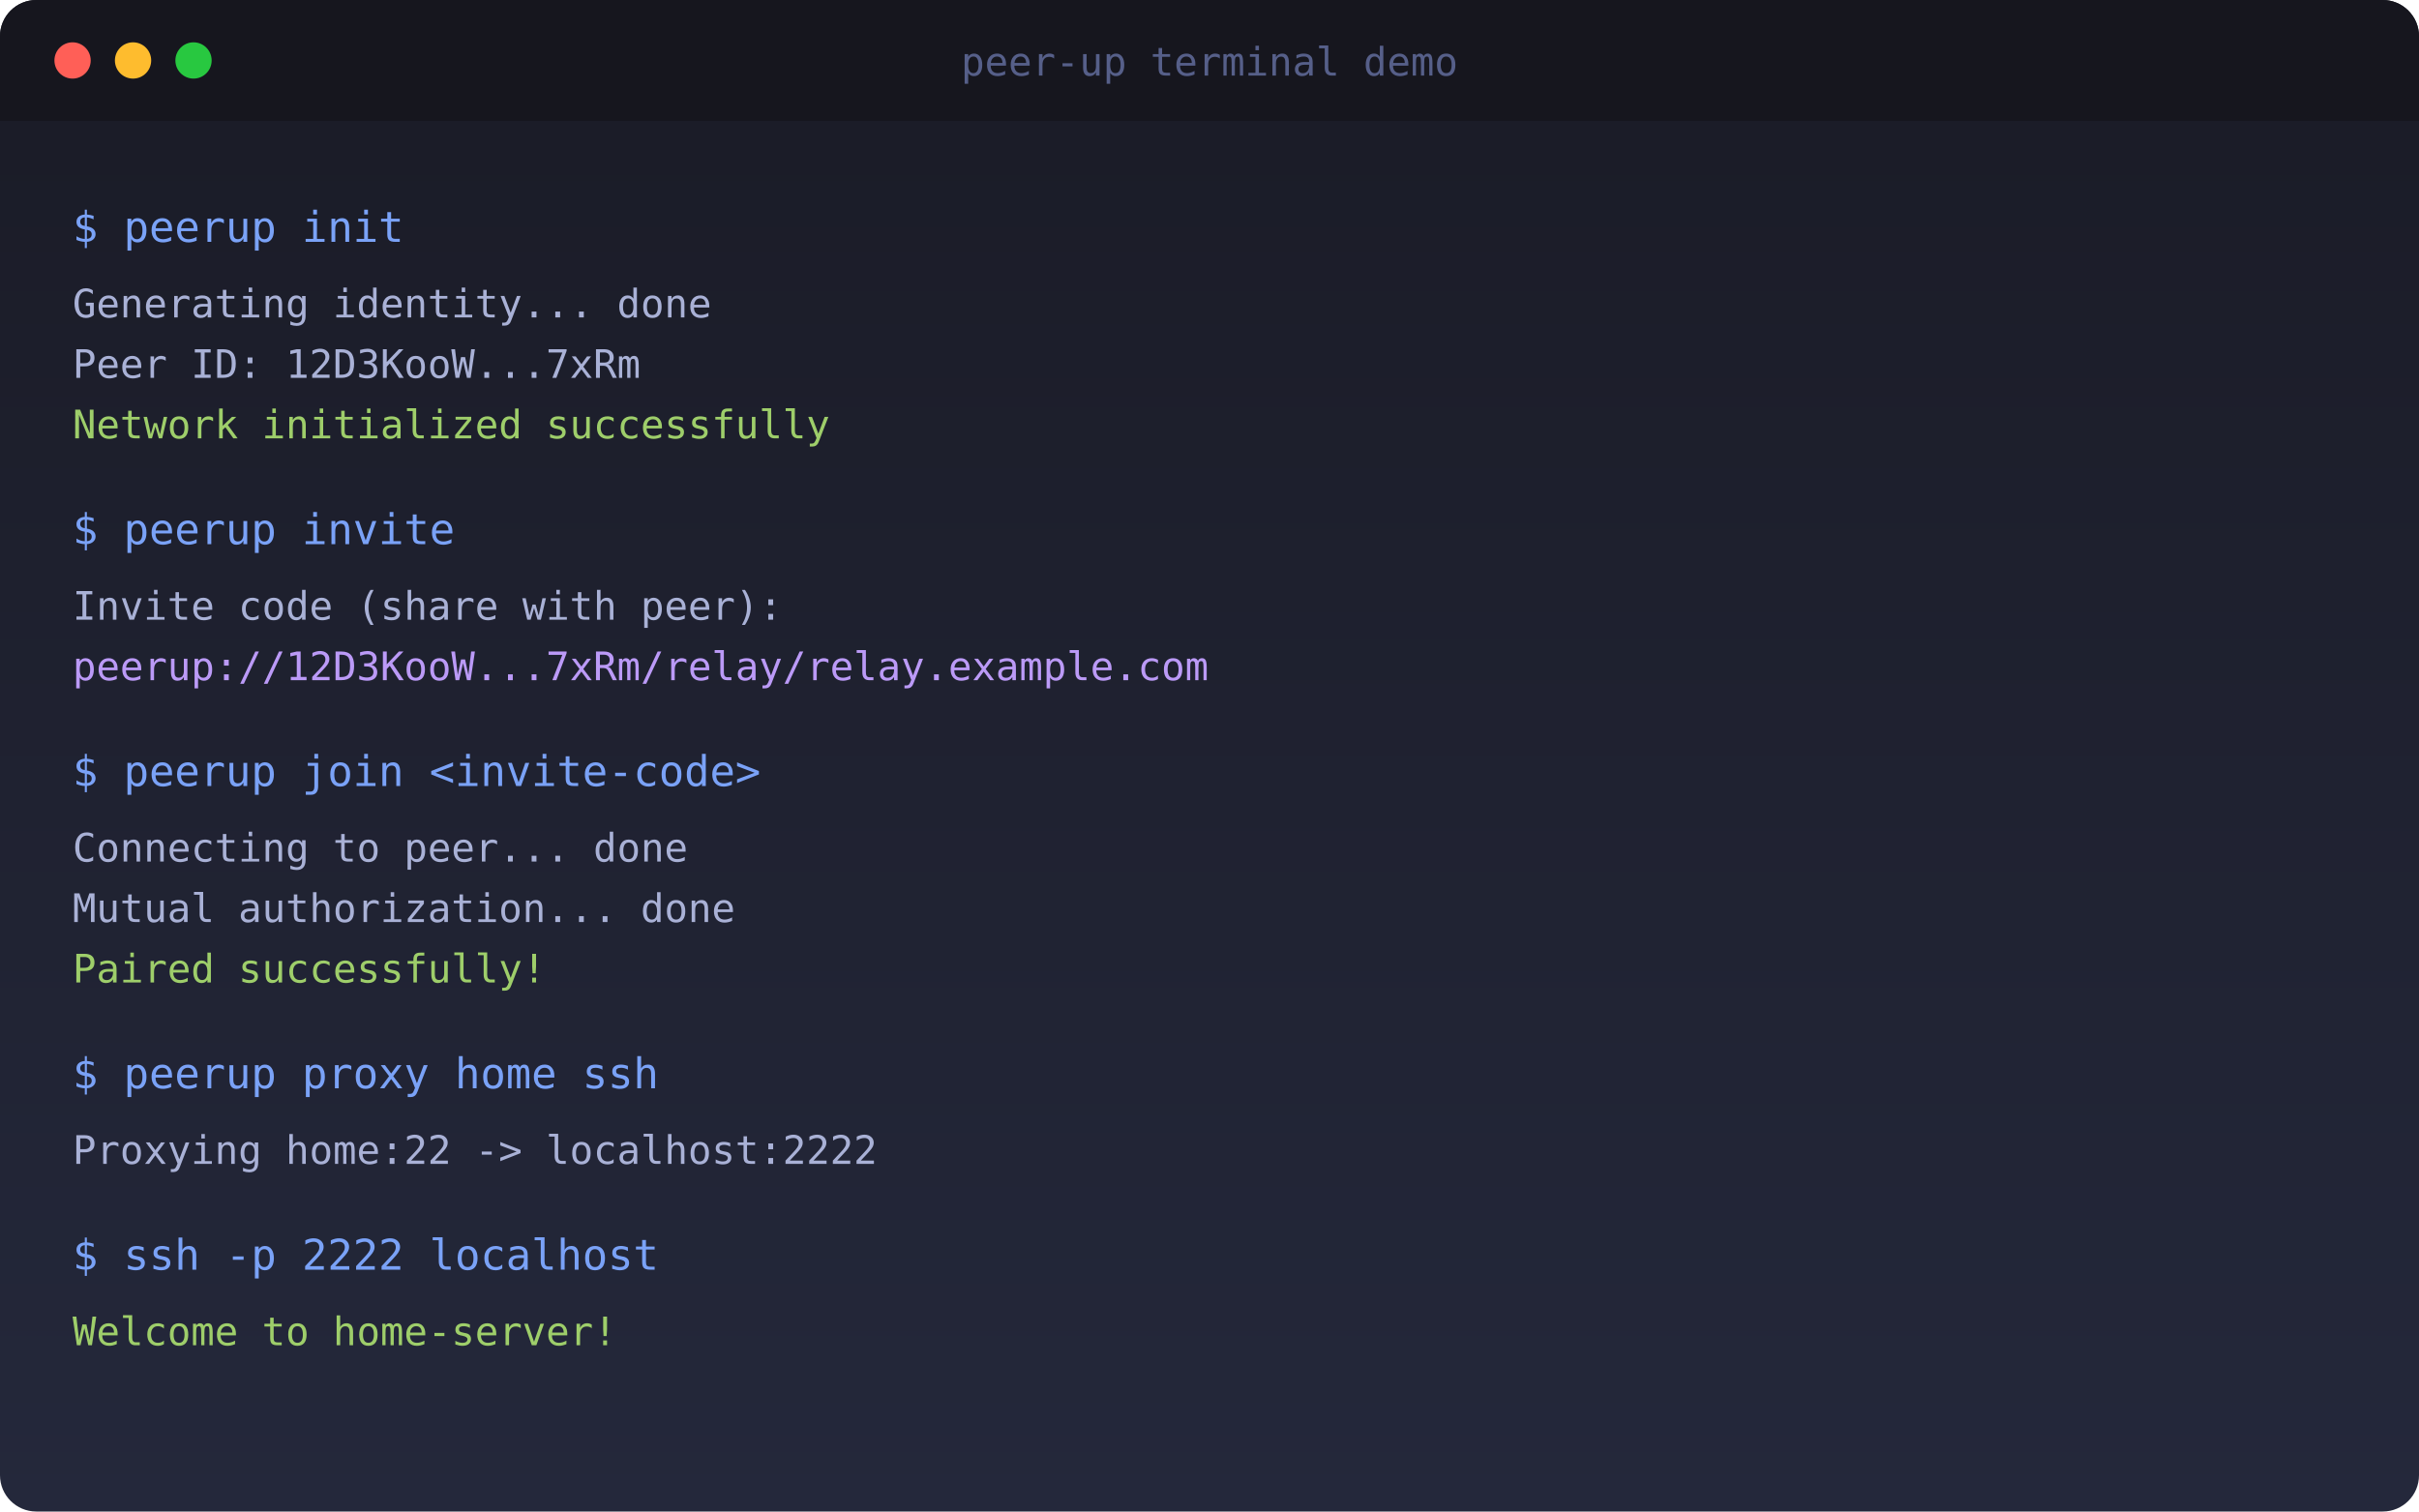
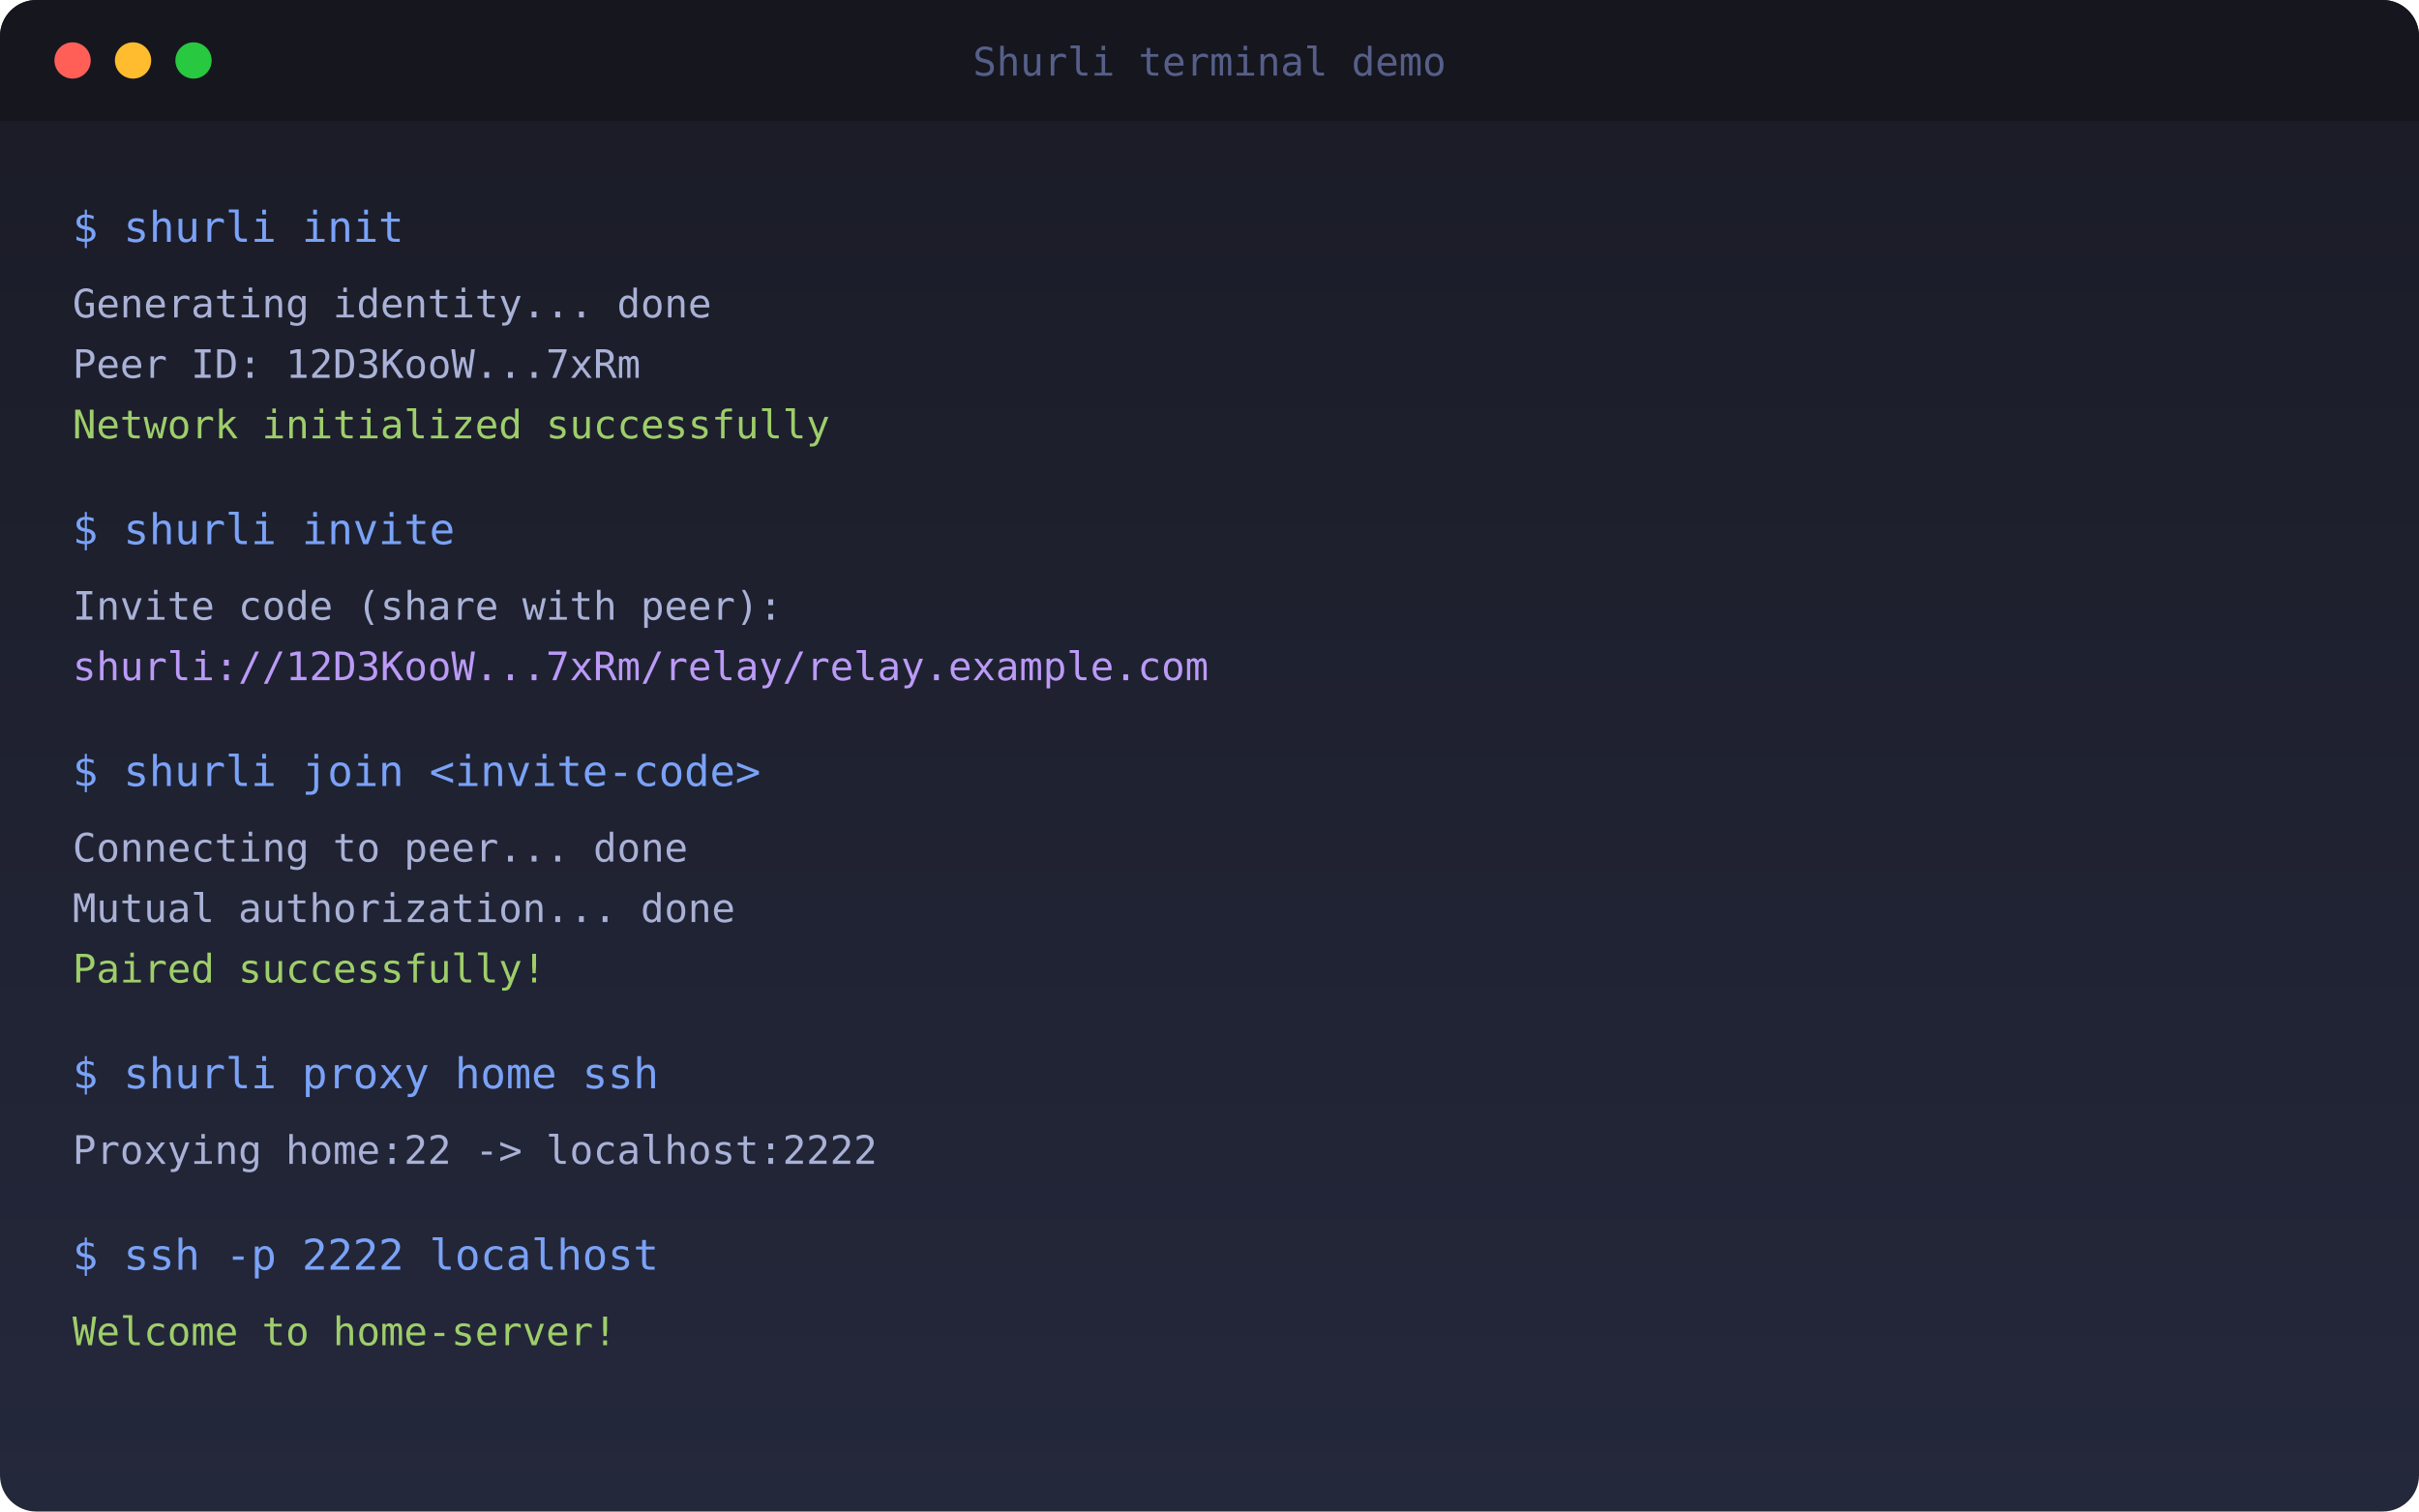
<svg xmlns="http://www.w3.org/2000/svg" viewBox="0 0 800 500" width="800" height="500">
  <defs>
    <linearGradient id="bg" x1="0%" y1="0%" x2="0%" y2="100%">
      <stop offset="0%" style="stop-color:#1a1b26;stop-opacity:1" />
      <stop offset="100%" style="stop-color:#24283b;stop-opacity:1" />
    </linearGradient>
  </defs>
  <rect width="800" height="500" rx="12" fill="url(#bg)" />
  <rect width="800" height="40" rx="12" fill="#16161e" />
  <rect x="0" y="28" width="800" height="12" fill="#16161e" />
  <circle cx="24" cy="20" r="6" fill="#ff5f57" />
  <circle cx="44" cy="20" r="6" fill="#febc2e" />
  <circle cx="64" cy="20" r="6" fill="#28c840" />
-   <text x="400" y="25" font-family="SF Mono, Fira Code, monospace" font-size="13" fill="#565f89" text-anchor="middle">peer-up terminal demo</text>
-   <text x="24" y="80" font-family="SF Mono, Fira Code, monospace" font-size="14" fill="#7aa2f7">$ peerup init</text>
+   <text x="400" y="25" font-family="SF Mono, Fira Code, monospace" font-size="13" fill="#565f89" text-anchor="middle">Shurli terminal demo</text>
+   <text x="24" y="80" font-family="SF Mono, Fira Code, monospace" font-size="14" fill="#7aa2f7">$ shurli init</text>
  <text x="24" y="105" font-family="SF Mono, Fira Code, monospace" font-size="13" fill="#a9b1d6">Generating identity... done</text>
  <text x="24" y="125" font-family="SF Mono, Fira Code, monospace" font-size="13" fill="#a9b1d6">Peer ID: 12D3KooW...7xRm</text>
  <text x="24" y="145" font-family="SF Mono, Fira Code, monospace" font-size="13" fill="#9ece6a">Network initialized successfully</text>
-   <text x="24" y="180" font-family="SF Mono, Fira Code, monospace" font-size="14" fill="#7aa2f7">$ peerup invite</text>
+   <text x="24" y="180" font-family="SF Mono, Fira Code, monospace" font-size="14" fill="#7aa2f7">$ shurli invite</text>
  <text x="24" y="205" font-family="SF Mono, Fira Code, monospace" font-size="13" fill="#a9b1d6">Invite code (share with peer):</text>
-   <text x="24" y="225" font-family="SF Mono, Fira Code, monospace" font-size="13" fill="#bb9af7">peerup://12D3KooW...7xRm/relay/relay.example.com</text>
-   <text x="24" y="260" font-family="SF Mono, Fira Code, monospace" font-size="14" fill="#7aa2f7">$ peerup join &lt;invite-code&gt;</text>
+   <text x="24" y="225" font-family="SF Mono, Fira Code, monospace" font-size="13" fill="#bb9af7">shurli://12D3KooW...7xRm/relay/relay.example.com</text>
+   <text x="24" y="260" font-family="SF Mono, Fira Code, monospace" font-size="14" fill="#7aa2f7">$ shurli join &lt;invite-code&gt;</text>
  <text x="24" y="285" font-family="SF Mono, Fira Code, monospace" font-size="13" fill="#a9b1d6">Connecting to peer... done</text>
  <text x="24" y="305" font-family="SF Mono, Fira Code, monospace" font-size="13" fill="#a9b1d6">Mutual authorization... done</text>
  <text x="24" y="325" font-family="SF Mono, Fira Code, monospace" font-size="13" fill="#9ece6a">Paired successfully!</text>
-   <text x="24" y="360" font-family="SF Mono, Fira Code, monospace" font-size="14" fill="#7aa2f7">$ peerup proxy home ssh</text>
+   <text x="24" y="360" font-family="SF Mono, Fira Code, monospace" font-size="14" fill="#7aa2f7">$ shurli proxy home ssh</text>
  <text x="24" y="385" font-family="SF Mono, Fira Code, monospace" font-size="13" fill="#a9b1d6">Proxying home:22 -&gt; localhost:2222</text>
  <text x="24" y="420" font-family="SF Mono, Fira Code, monospace" font-size="14" fill="#7aa2f7">$ ssh -p 2222 localhost</text>
  <text x="24" y="445" font-family="SF Mono, Fira Code, monospace" font-size="13" fill="#9ece6a">Welcome to home-server!</text>
</svg>
